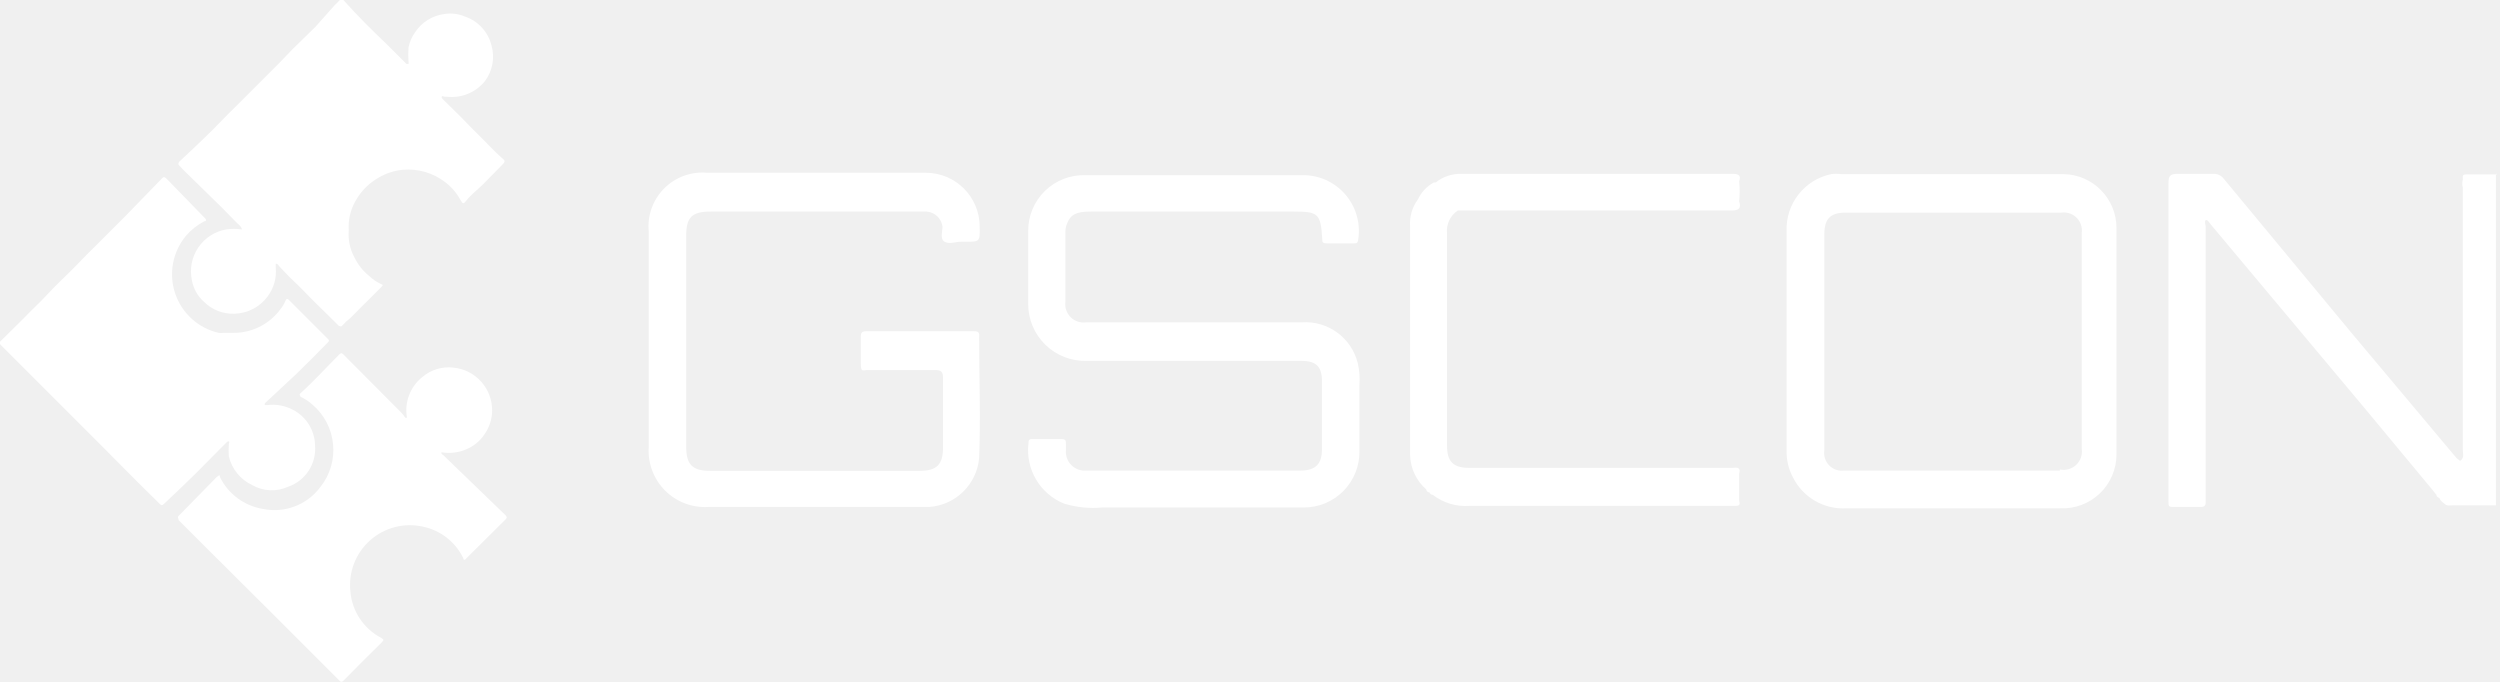
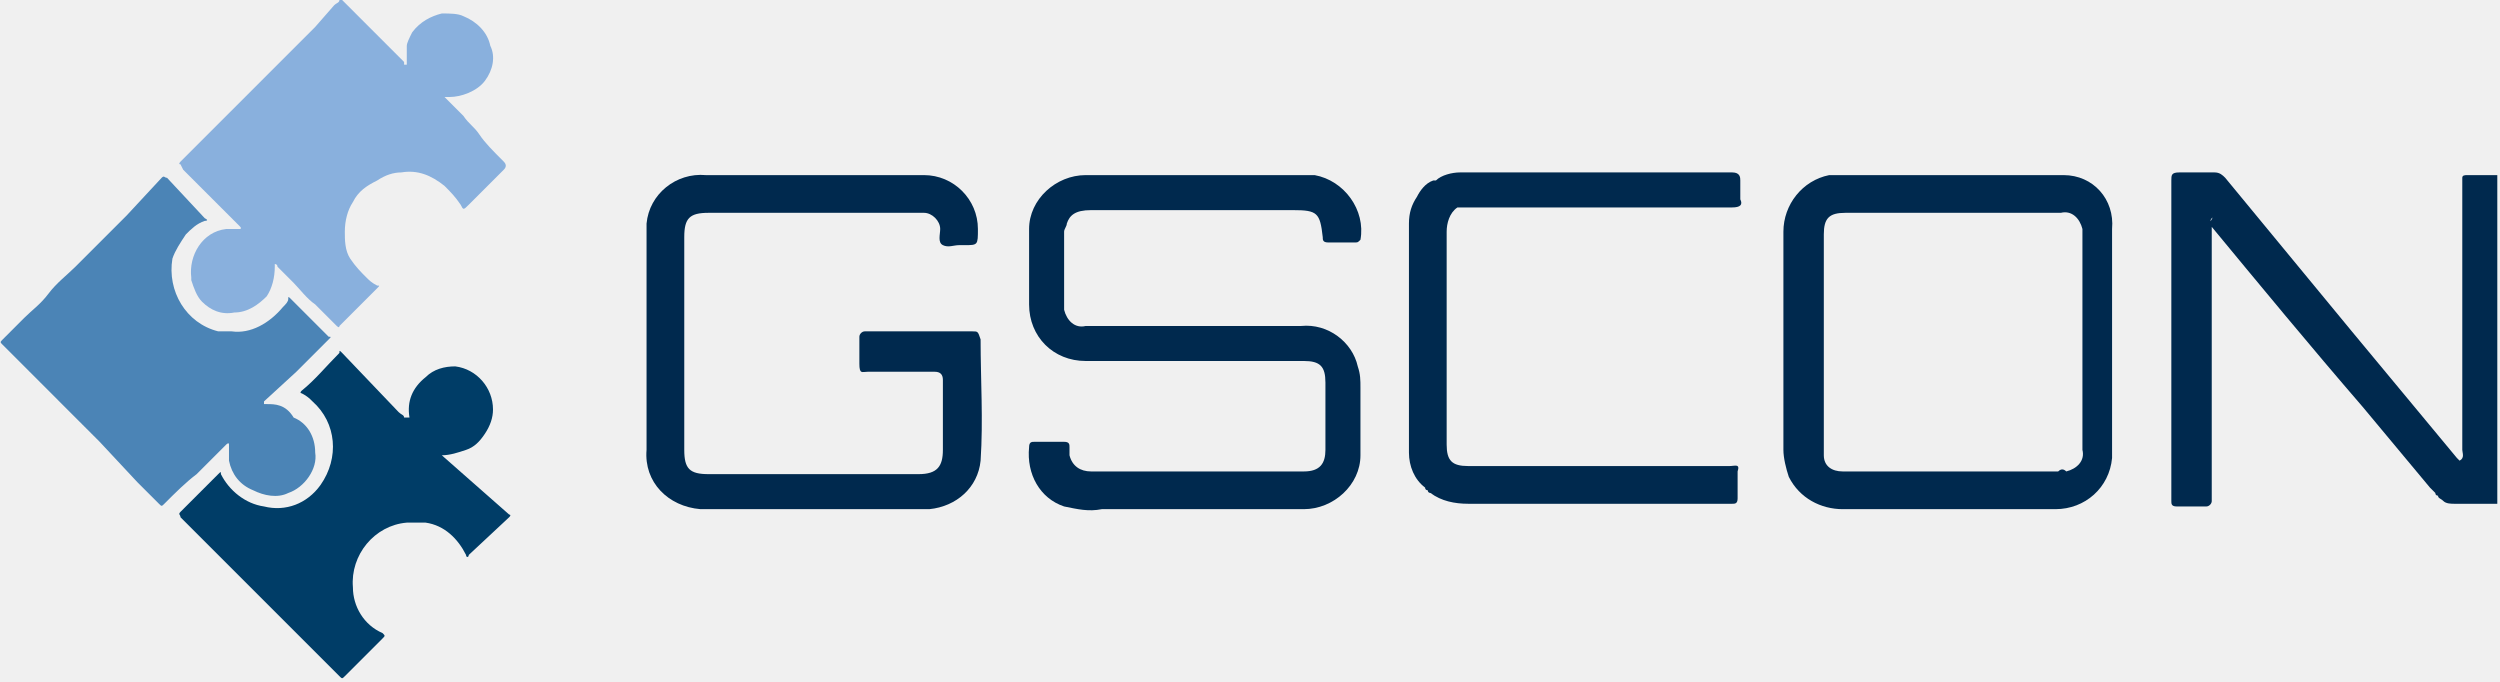
- <svg xmlns="http://www.w3.org/2000/svg" viewBox="0 0 92.76 25.3">
-   <defs>
-     <style>
-       .cls-1 {
-         fill: #fff;
-       }
-     </style>
-   </defs>
-   <g id="Layer_2" data-name="Layer 2">
-     <g id="Layer_1-2" data-name="Layer 1">
+ <svg xmlns="http://www.w3.org/2000/svg" version="1.1" id="Layer_1" x="0px" y="0px" viewBox="0 0 92.8 25.3" style="enable-background:new 0 0 92.8 25.3;" xml:space="preserve">
+   <style type="text/css">
+ 	.st0{fill:#00294E;}
+ 	.st1{fill:#89B0DD;}
+ 	.st2{fill:#4B84B6;}
+ 	.st3{fill:#003D67;}
+ </style>
+   <g>
+     <g id="Layer_1-2">
      <g>
-         <path class="cls-1" d="M92.65,6.47H91.54c-.07,0-.16,0-.16.08v.11a.3.3,0,0,1,.06.11v0a.3.3,0,0,0-.06-.11.61.61,0,0,0,0,.3c0,1.74,0,3.47,0,5.21v4.51c0,.14.07.31-.1.42L91.15,17l-3.91-4.66L82.5,6.62a.45.45,0,0,0-.37-.17c-.45,0-.89,0-1.33,0-.27,0-.34.07-.34.33q0,5.85,0,11.69v.17c0,.12,0,.17.16.17h1.05c.12,0,.18-.06.17-.19v-.45q0-4.87,0-9.75c0-.08-.06-.21,0-.25s.14.1.19.16q2.87,3.42,5.72,6.83l2.49,3v0h0l.16.2c0,.06.05.09.11.12a.05.05,0,0,0,0,0s0,.05,0,0a.39.39,0,0,0,.17.19c.1.13.25.07.38.08.52,0,1,0,1.55,0V6.44Z" />
-         <path class="cls-1" d="M6.82,6.32l.93.91q.5.48,1,1c.06.07.15.12.2.21s0,.08,0,.07a2,2,0,0,0-.54,0A1.58,1.58,0,0,0,7.12,10.4a1.39,1.39,0,0,0,.44.79,1.52,1.52,0,0,0,1.15.45A1.58,1.58,0,0,0,9.93,11a1.54,1.54,0,0,0,.3-1.08s0-.11,0-.13.09,0,.12.08c.19.19.37.4.58.59s.54.55.82.82l.6.59.21.21s.1.07.14,0A2,2,0,0,1,13,11.8c.27-.28.55-.55.83-.83.1-.11.21-.2.31-.31s.06-.08,0-.12a1.55,1.55,0,0,1-.43-.29,2,2,0,0,1-.56-.7,1.78,1.78,0,0,1-.21-1,1.94,1.94,0,0,1,.26-1.11,2.24,2.24,0,0,1,.85-.85,2.17,2.17,0,0,1,.89-.29,2.25,2.25,0,0,1,1.58.46,2.06,2.06,0,0,1,.56.65c.1.17.11.18.25,0s.39-.37.58-.56l.71-.72c.13-.13.14-.16,0-.27-.31-.27-.57-.57-.86-.85s-.43-.44-.65-.66l-.65-.64s-.09-.07-.07-.12.08,0,.12,0h.08A1.58,1.58,0,0,0,18,3a1.51,1.51,0,0,0,.24-1.3,1.52,1.52,0,0,0-1-1.09,1.37,1.37,0,0,0-.75-.09,1.53,1.53,0,0,0-1.09.68,1.42,1.42,0,0,0-.24.55,3.38,3.38,0,0,0,0,.55s0,.06,0,.07-.06,0-.08,0l-.07-.07-.61-.61C13.79,1.11,13.26.58,12.74,0c0,0-.08-.06-.13,0s-.13.13-.19.19L11.7,1l-.83.81-.51.53-1,1-.56.56c-.19.19-.38.37-.56.56s-.44.45-.67.67S7,5.68,6.65,6c0,0-.07.09,0,.14Z" />
-         <path class="cls-1" d="M7.26,17.57l1.13-1.14s.06-.07.1-.05,0,.07,0,.1a3.39,3.39,0,0,0,0,.45A1.58,1.58,0,0,0,9.36,18a1.46,1.46,0,0,0,1.33.06,1.49,1.49,0,0,0,1-1.53,1.52,1.52,0,0,0-.83-1.33,1.6,1.6,0,0,0-.94-.17s-.07,0-.09,0,0-.05,0-.07L11,13.87c.39-.38.78-.77,1.16-1.16.06-.05.06-.09,0-.14l-.24-.24-1.19-1.19c-.06-.06-.09-.07-.13,0a1.27,1.27,0,0,1-.2.34,2.15,2.15,0,0,1-1.78.87h-.3a.78.78,0,0,1-.21,0,2.23,2.23,0,0,1-1.21-3.6,2.26,2.26,0,0,1,.68-.54s.15,0,0-.14L6.18,6.63c-.07-.07-.11-.08-.18,0L4.67,8l-1,1c-.3.29-.6.6-.89.9s-.68.65-1,1-.61.6-.9.91l-.82.81c-.11.11-.11.1,0,.21l.3.3,1.07,1.07,1,1,1.23,1.23,1.44,1.45.83.82c.06.06.09.06.15,0C6.52,18.29,6.89,17.93,7.26,17.57Z" />
-         <path class="cls-1" d="M16.43,16.87s-.06,0-.05-.09a1.63,1.63,0,0,0,.9-.1,1.51,1.51,0,0,0,.7-.57,1.55,1.55,0,0,0,.28-.86,1.59,1.59,0,0,0-1.44-1.61,1.5,1.5,0,0,0-1.15.35,1.58,1.58,0,0,0-.57,1.51l-.06,0a1.56,1.56,0,0,0-.16-.2l-2.14-2.15c-.06-.06-.09-.06-.15,0-.48.48-.95,1-1.44,1.44-.07.07,0,.09,0,.13a1.86,1.86,0,0,1,.44.29,2.21,2.21,0,0,1,.29,3.07,2.12,2.12,0,0,1-2.14.8,2.16,2.16,0,0,1-1.58-1.18c0-.06,0-.1-.12,0L6.63,19.14c-.06.06,0,.1,0,.16l1.23,1.23,2.21,2.2,2.52,2.52c.06.07.1.06.16,0,.46-.47.93-.94,1.4-1.4.1-.11.1-.11,0-.18A2.14,2.14,0,0,1,13,21.94a2.22,2.22,0,0,1,2.69-2.4,2.15,2.15,0,0,1,1.5,1.17c0,.08.07.08.12,0l1.45-1.44c.06-.06.05-.09,0-.15Z" />
-         <path class="cls-1" d="M39.59,8.3c.13-.34.34-.45.88-.45H48c.91,0,1,.07,1.06,1,0,.13,0,.18.18.18h1c.08,0,.13,0,.15-.11a2.07,2.07,0,0,0-1.95-2.42c-1.38,0-2.77,0-4.16,0h-4a2.06,2.06,0,0,0-2.13,2.07c0,.9,0,1.79,0,2.69a2.11,2.11,0,0,0,2.18,2.13h7.95c.56,0,.77.21.77.76v2.52c0,.55-.24.79-.8.79H40.31a.7.7,0,0,1-.76-.76v-.22c0-.12,0-.19-.17-.19H38.33c-.11,0-.17,0-.17.16a2.14,2.14,0,0,0,1.33,2.24,3.78,3.78,0,0,0,1.42.14h7.45a2.06,2.06,0,0,0,2.08-2.11c0-.81,0-1.63,0-2.44a2.7,2.7,0,0,0-.06-.8,2,2,0,0,0-2.08-1.52h-8a.68.68,0,0,1-.77-.76V8.6A.78.78,0,0,1,39.59,8.3Z" />
-         <path class="cls-1" d="M76.56,6.46H68.31a1.46,1.46,0,0,0-.36,0,2.08,2.08,0,0,0-1.66,2.12V16.7a2,2,0,0,0,.23,1,2.08,2.08,0,0,0,2,1.16h5.18c.91,0,1.83,0,2.74,0a2,2,0,0,0,2.09-2c0-2.8,0-5.59,0-8.39A2,2,0,0,0,76.56,6.46Zm-.13,11h-8a.66.66,0,0,1-.74-.76v-4h0v-4c0-.58.22-.81.79-.81h8a.67.67,0,0,1,.76.76v8A.68.68,0,0,1,76.43,17.42Z" />
-         <path class="cls-1" d="M36.14,12.29c-1.33,0-2.67,0-4,0-.15,0-.2.05-.2.19,0,.33,0,.65,0,1s.07.25.25.25h2.5c.22,0,.3.05.3.29,0,.86,0,1.72,0,2.58,0,.64-.23.87-.87.87H26.35c-.66,0-.89-.23-.89-.9V8.77c0-.71.2-.92.92-.92h8a.64.64,0,0,1,.59.56c0,.19-.1.46.08.56s.4,0,.6,0h.17c.54,0,.54,0,.53-.56a2,2,0,0,0-2-2H26.24a2,2,0,0,0-2.17,2.18v8a2.09,2.09,0,0,0,2.22,2.22h7c.4,0,.79,0,1.19,0A2,2,0,0,0,36.33,17c.06-1.49,0-3,0-4.48C36.35,12.33,36.3,12.29,36.14,12.29Z" />
-         <path class="cls-1" d="M64.3,6.45H54.21a1.47,1.47,0,0,0-.94.32l-.07,0a1.38,1.38,0,0,0-.59.63h0a1.49,1.49,0,0,0-.29,1c0,2,0,4.07,0,6.1,0,.79,0,1.58,0,2.38a1.75,1.75,0,0,0,.6,1.28.12.12,0,0,0,.12.11.13.13,0,0,0,.12.09h0a2,2,0,0,0,1.37.41h9.83c.13,0,.23,0,.17-.19v-1c.08-.29-.14-.22-.27-.22H54.52c-.6,0-.83-.23-.83-.83,0-2.63,0-5.25,0-7.87a.91.91,0,0,1,.4-.85l.11,0h2.19c2.62,0,5.24,0,7.86,0,.25,0,.37-.07.28-.34a3.66,3.66,0,0,0,0-.74C64.58,6.58,64.59,6.45,64.3,6.45Z" />
+         <path class="st0" d="M92.7,6.5h-1.1c-0.1,0-0.2,0-0.2,0.1v0.1c0,0,0,0.1,0.1,0.1l0,0c0,0,0-0.1-0.1-0.1c0,0.1,0,0.2,0,0.3     c0,1.7,0,3.5,0,5.2v4.5c0,0.1,0.1,0.3-0.1,0.4L91.2,17l-3.9-4.7l-4.7-5.7c-0.1-0.1-0.2-0.2-0.4-0.2c-0.4,0-0.9,0-1.3,0     c-0.3,0-0.3,0.1-0.3,0.3c0,3.9,0,7.8,0,11.7v0.2c0,0.1,0,0.2,0.2,0.2h1.1c0.1,0,0.2-0.1,0.2-0.2v-0.5c0-3.2,0-6.5,0-9.7     c0-0.1-0.1-0.2,0-0.3S82,8.3,82,8.3c1.9,2.3,3.8,4.6,5.7,6.8l2.5,3l0,0l0,0l0.2,0.2c0,0.1,0.1,0.1,0.1,0.1l0,0c0,0,0,0,0,0     c0,0.1,0.1,0.1,0.2,0.2c0.1,0.1,0.3,0.1,0.4,0.1c0.5,0,1,0,1.6,0L92.7,6.5L92.7,6.5z" />
+         <path class="st1" d="M6.8,6.3l0.9,0.9c0.3,0.3,0.7,0.7,1,1c0.1,0.1,0.1,0.1,0.2,0.2s0,0.1,0,0.1c-0.2,0-0.4,0-0.5,0     c-0.9,0.1-1.4,1-1.3,1.8c0,0,0,0.1,0,0.1c0.1,0.3,0.2,0.6,0.4,0.8c0.3,0.3,0.7,0.5,1.2,0.4c0.5,0,0.9-0.3,1.2-0.6     c0.2-0.3,0.3-0.7,0.3-1.1c0,0,0-0.1,0-0.1s0.1,0,0.1,0.1c0.2,0.2,0.4,0.4,0.6,0.6s0.5,0.6,0.8,0.8l0.6,0.6l0.2,0.2     c0,0,0.1,0.1,0.1,0c0.1-0.1,0.2-0.2,0.3-0.3c0.3-0.3,0.6-0.6,0.8-0.8c0.1-0.1,0.2-0.2,0.3-0.3s0.1-0.1,0-0.1     c-0.2-0.1-0.3-0.2-0.4-0.3c-0.2-0.2-0.4-0.4-0.6-0.7c-0.2-0.3-0.2-0.7-0.2-1c0-0.4,0.1-0.8,0.3-1.1c0.2-0.4,0.5-0.6,0.9-0.8     c0.3-0.2,0.6-0.3,0.9-0.3c0.6-0.1,1.1,0.1,1.6,0.5c0.2,0.2,0.4,0.4,0.6,0.7c0.1,0.2,0.1,0.2,0.3,0s0.4-0.4,0.6-0.6l0.7-0.7     c0.1-0.1,0.1-0.2,0-0.3C18.3,5.6,18,5.3,17.8,5s-0.4-0.4-0.6-0.7l-0.6-0.6c0,0-0.1-0.1-0.1-0.1s0.1,0,0.1,0h0.1     C17.1,3.6,17.7,3.4,18,3c0.3-0.4,0.4-0.9,0.2-1.3c-0.1-0.5-0.5-0.9-1-1.1c-0.2-0.1-0.5-0.1-0.8-0.1c-0.4,0.1-0.8,0.3-1.1,0.7     c-0.1,0.2-0.2,0.4-0.2,0.5c0,0.2,0,0.4,0,0.6c0,0,0,0.1,0,0.1s-0.1,0-0.1,0L15,2.3l-0.6-0.6c-0.6-0.6-1.1-1.1-1.7-1.7     c0,0-0.1-0.1-0.1,0s-0.1,0.1-0.2,0.2L11.7,1l-0.8,0.8l-0.5,0.5l-1,1L8.8,3.9C8.6,4.1,8.4,4.3,8.2,4.5S7.8,4.9,7.6,5.1     S7,5.7,6.7,6c0,0-0.1,0.1,0,0.1L6.8,6.3z" />
+         <path class="st2" d="M7.3,17.6l1.1-1.1c0,0,0.1-0.1,0.1,0s0,0.1,0,0.1c0,0.1,0,0.3,0,0.5c0.1,0.5,0.4,0.9,0.9,1.1     c0.4,0.2,0.9,0.3,1.3,0.1c0.6-0.2,1.1-0.9,1-1.5c0-0.6-0.3-1.1-0.8-1.3C10.6,15,10.2,15,9.9,15c0,0-0.1,0-0.1,0s0-0.1,0-0.1     l1.2-1.1c0.4-0.4,0.8-0.8,1.2-1.2c0.1-0.1,0.1-0.1,0-0.1l-0.2-0.2l-1.2-1.2c-0.1-0.1-0.1-0.1-0.1,0c0,0.1-0.1,0.2-0.2,0.3     C10,12,9.3,12.4,8.6,12.3H8.3c-0.1,0-0.1,0-0.2,0c-1.2-0.3-1.9-1.5-1.7-2.7C6.5,9.3,6.7,9,6.9,8.7c0.2-0.2,0.4-0.4,0.7-0.5     c0,0,0.2,0,0-0.1L6.2,6.6C6.1,6.6,6.1,6.5,6,6.6L4.7,8l-1,1C3.4,9.3,3.1,9.6,2.8,9.9s-0.7,0.6-1,1s-0.6,0.6-0.9,0.9l-0.8,0.8     c-0.1,0.1-0.1,0.1,0,0.2l0.3,0.3l1.1,1.1l1,1l1.2,1.2l1.4,1.5l0.8,0.8c0.1,0.1,0.1,0.1,0.2,0C6.5,18.3,6.9,17.9,7.3,17.6z" />
+         <path class="st3" d="M16.4,16.9C16.4,16.9,16.4,16.9,16.4,16.9c0.3,0,0.6-0.1,0.9-0.2c0.3-0.1,0.5-0.3,0.7-0.6     c0.2-0.3,0.3-0.6,0.3-0.9c0-0.8-0.6-1.5-1.4-1.6c-0.4,0-0.8,0.1-1.1,0.4c-0.5,0.4-0.7,0.9-0.6,1.5H15c0-0.1-0.1-0.1-0.2-0.2     l-2.1-2.2c-0.1-0.1-0.1-0.1-0.1,0c-0.5,0.5-0.9,1-1.4,1.4c-0.1,0.1,0,0.1,0,0.1c0.2,0.1,0.3,0.2,0.4,0.3c0.9,0.8,1,2.1,0.3,3.1     c-0.5,0.7-1.3,1-2.1,0.8c-0.7-0.1-1.3-0.6-1.6-1.2c0-0.1,0-0.1-0.1,0l-1.4,1.4c-0.1,0.1,0,0.1,0,0.2l1.2,1.2l2.2,2.2l2.5,2.5     c0.1,0.1,0.1,0.1,0.2,0c0.5-0.5,0.9-0.9,1.4-1.4c0.1-0.1,0.1-0.1,0-0.2c-0.7-0.3-1.1-1-1.1-1.7c-0.1-1.2,0.8-2.3,2-2.4     c0.2,0,0.5,0,0.7,0c0.7,0.1,1.2,0.6,1.5,1.2c0,0.1,0.1,0.1,0.1,0l1.5-1.4c0.1-0.1,0-0.1,0-0.1L16.4,16.9z" />
+         <path class="st0" d="M39.6,8.3c0.1-0.3,0.3-0.5,0.9-0.5H48c0.9,0,1,0.1,1.1,1c0,0.1,0,0.2,0.2,0.2h1c0.1,0,0.1,0,0.2-0.1     c0.2-1.1-0.6-2.2-1.7-2.4c-0.1,0-0.2,0-0.3,0c-1.4,0-2.8,0-4.2,0h-4c-1.1,0-2.1,0.9-2.1,2c0,0,0,0.1,0,0.1c0,0.9,0,1.8,0,2.7     c0,1.2,0.9,2.1,2.1,2.1c0,0,0.1,0,0.1,0h8c0.6,0,0.8,0.2,0.8,0.8v2.5c0,0.5-0.2,0.8-0.8,0.8h-7.9c-0.4,0-0.7-0.2-0.8-0.6     c0,0,0-0.1,0-0.1v-0.2c0-0.1,0-0.2-0.2-0.2h-1.1c-0.1,0-0.2,0-0.2,0.2c-0.1,1,0.4,1.9,1.3,2.2c0.5,0.1,0.9,0.2,1.4,0.1h7.5     c1.1,0,2.1-0.9,2.1-2c0,0,0,0,0-0.1c0-0.8,0-1.6,0-2.4c0-0.3,0-0.5-0.1-0.8c-0.2-0.9-1.1-1.6-2.1-1.5h-8     c-0.4,0.1-0.7-0.2-0.8-0.6c0-0.1,0-0.1,0-0.2V8.6C39.5,8.5,39.6,8.4,39.6,8.3z" />
+         <path class="st0" d="M76.6,6.5h-8.3c-0.1,0-0.2,0-0.4,0c-1,0.2-1.7,1.1-1.7,2.1v8.1c0,0.3,0.1,0.7,0.2,1c0.4,0.8,1.2,1.2,2,1.2     h5.2c0.9,0,1.8,0,2.7,0c1.1,0,2-0.8,2.1-1.9c0,0,0-0.1,0-0.1c0-2.8,0-5.6,0-8.4C78.5,7.4,77.7,6.5,76.6,6.5z M76.4,17.5h-8     c-0.4,0-0.7-0.2-0.7-0.6c0-0.1,0-0.1,0-0.2v-4l0,0v-4c0-0.6,0.2-0.8,0.8-0.8h8c0.4-0.1,0.7,0.2,0.8,0.6c0,0.1,0,0.1,0,0.2v8     c0.1,0.4-0.2,0.7-0.6,0.8C76.6,17.4,76.5,17.4,76.4,17.5L76.4,17.5z" />
+         <path class="st0" d="M36.1,12.3c-1.3,0-2.7,0-4,0c-0.1,0-0.2,0.1-0.2,0.2c0,0.3,0,0.6,0,1s0.1,0.3,0.3,0.3h2.5     c0.2,0,0.3,0.1,0.3,0.3c0,0.9,0,1.7,0,2.6c0,0.6-0.2,0.9-0.9,0.9h-7.8c-0.7,0-0.9-0.2-0.9-0.9V8.8c0-0.7,0.2-0.9,0.9-0.9h8     c0.3,0,0.6,0.3,0.6,0.6c0,0.2-0.1,0.5,0.1,0.6s0.4,0,0.6,0h0.2c0.5,0,0.5,0,0.5-0.6c0-1.1-0.9-2-2-2h-8.1     c-1.1-0.1-2.1,0.7-2.2,1.8c0,0.1,0,0.2,0,0.4v8c-0.1,1.2,0.8,2.1,2,2.2c0.1,0,0.2,0,0.3,0h7c0.4,0,0.8,0,1.2,0     c1-0.1,1.8-0.8,1.9-1.8c0.1-1.5,0-3,0-4.5C36.3,12.3,36.3,12.3,36.1,12.3z" />
+         <path class="st0" d="M64.3,6.4H54.2c-0.3,0-0.7,0.1-0.9,0.3h-0.1c-0.3,0.1-0.5,0.4-0.6,0.6l0,0c-0.2,0.3-0.3,0.6-0.3,1     c0,2,0,4.1,0,6.1c0,0.8,0,1.6,0,2.4c0,0.5,0.2,1,0.6,1.3c0,0.1,0.1,0.1,0.1,0.1c0,0.1,0.1,0.1,0.1,0.1l0,0     c0.4,0.3,0.9,0.4,1.4,0.4h9.8c0.1,0,0.2,0,0.2-0.2v-1c0.1-0.3-0.1-0.2-0.3-0.2h-9.7c-0.6,0-0.8-0.2-0.8-0.8c0-2.6,0-5.2,0-7.9     c0-0.3,0.1-0.7,0.4-0.9h0.1h2.2c2.6,0,5.2,0,7.9,0c0.3,0,0.4-0.1,0.3-0.3c0-0.2,0-0.5,0-0.7C64.6,6.6,64.6,6.4,64.3,6.4z" />
      </g>
    </g>
  </g>
</svg>
